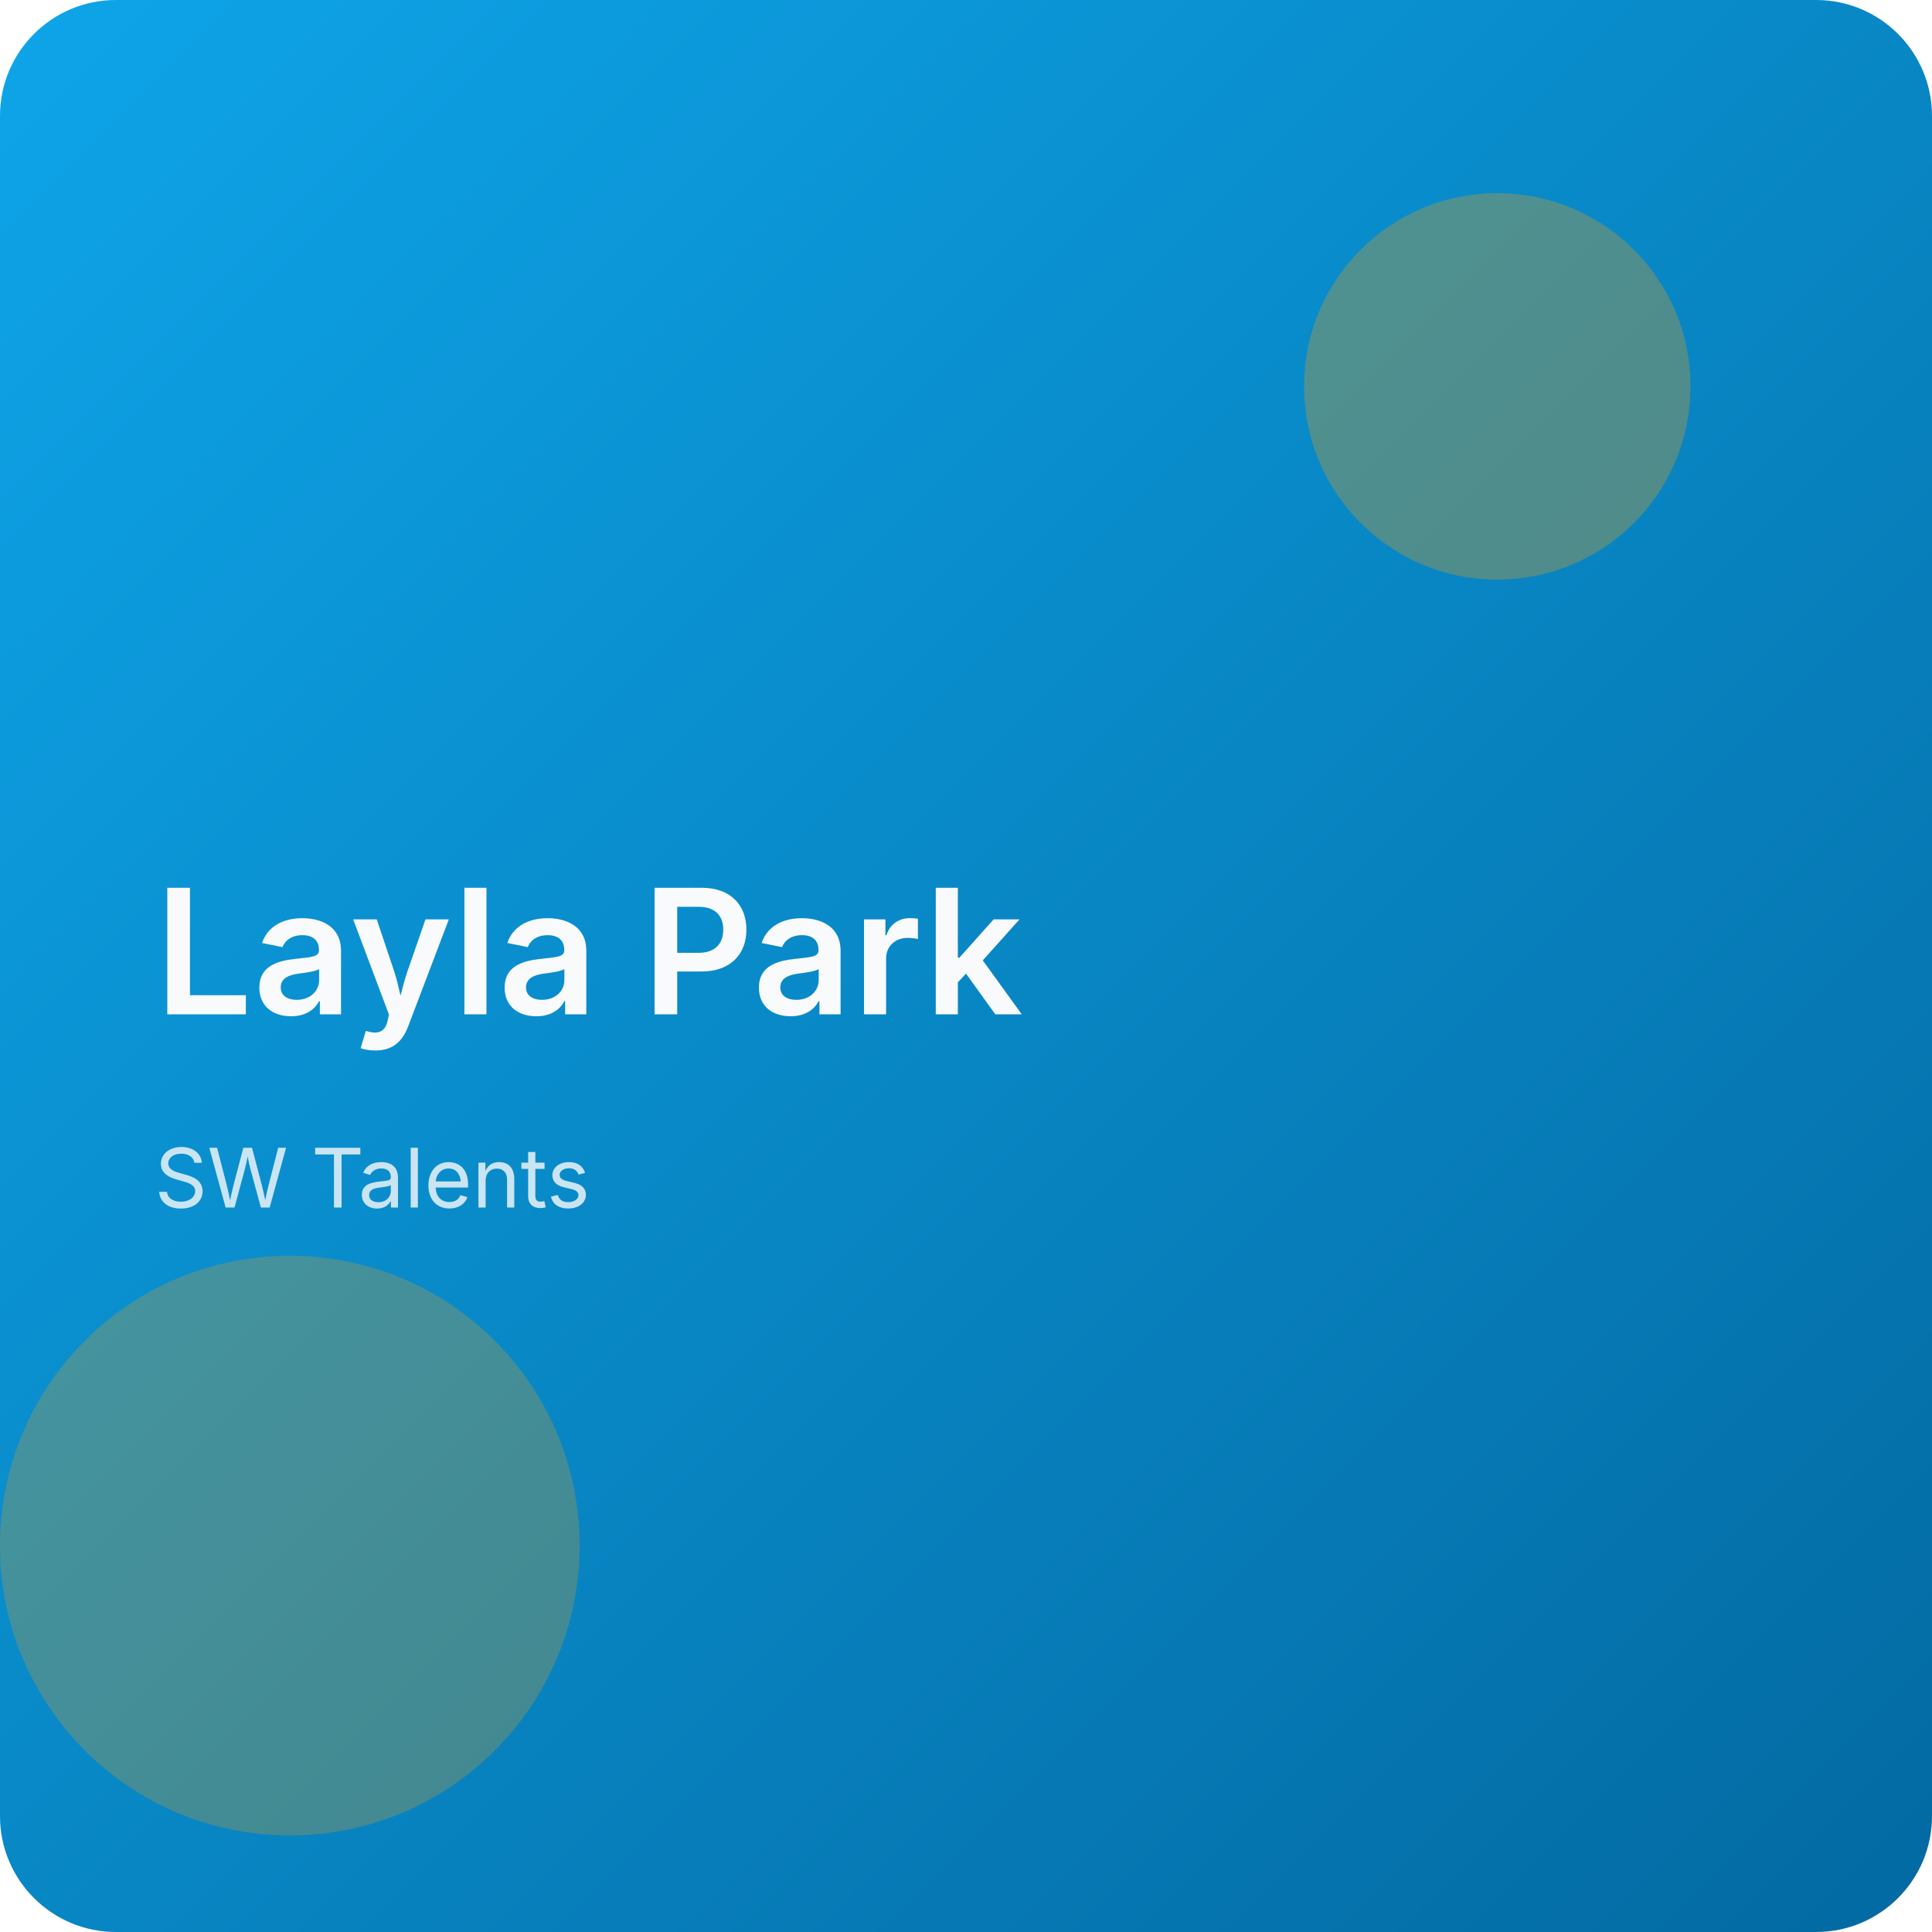
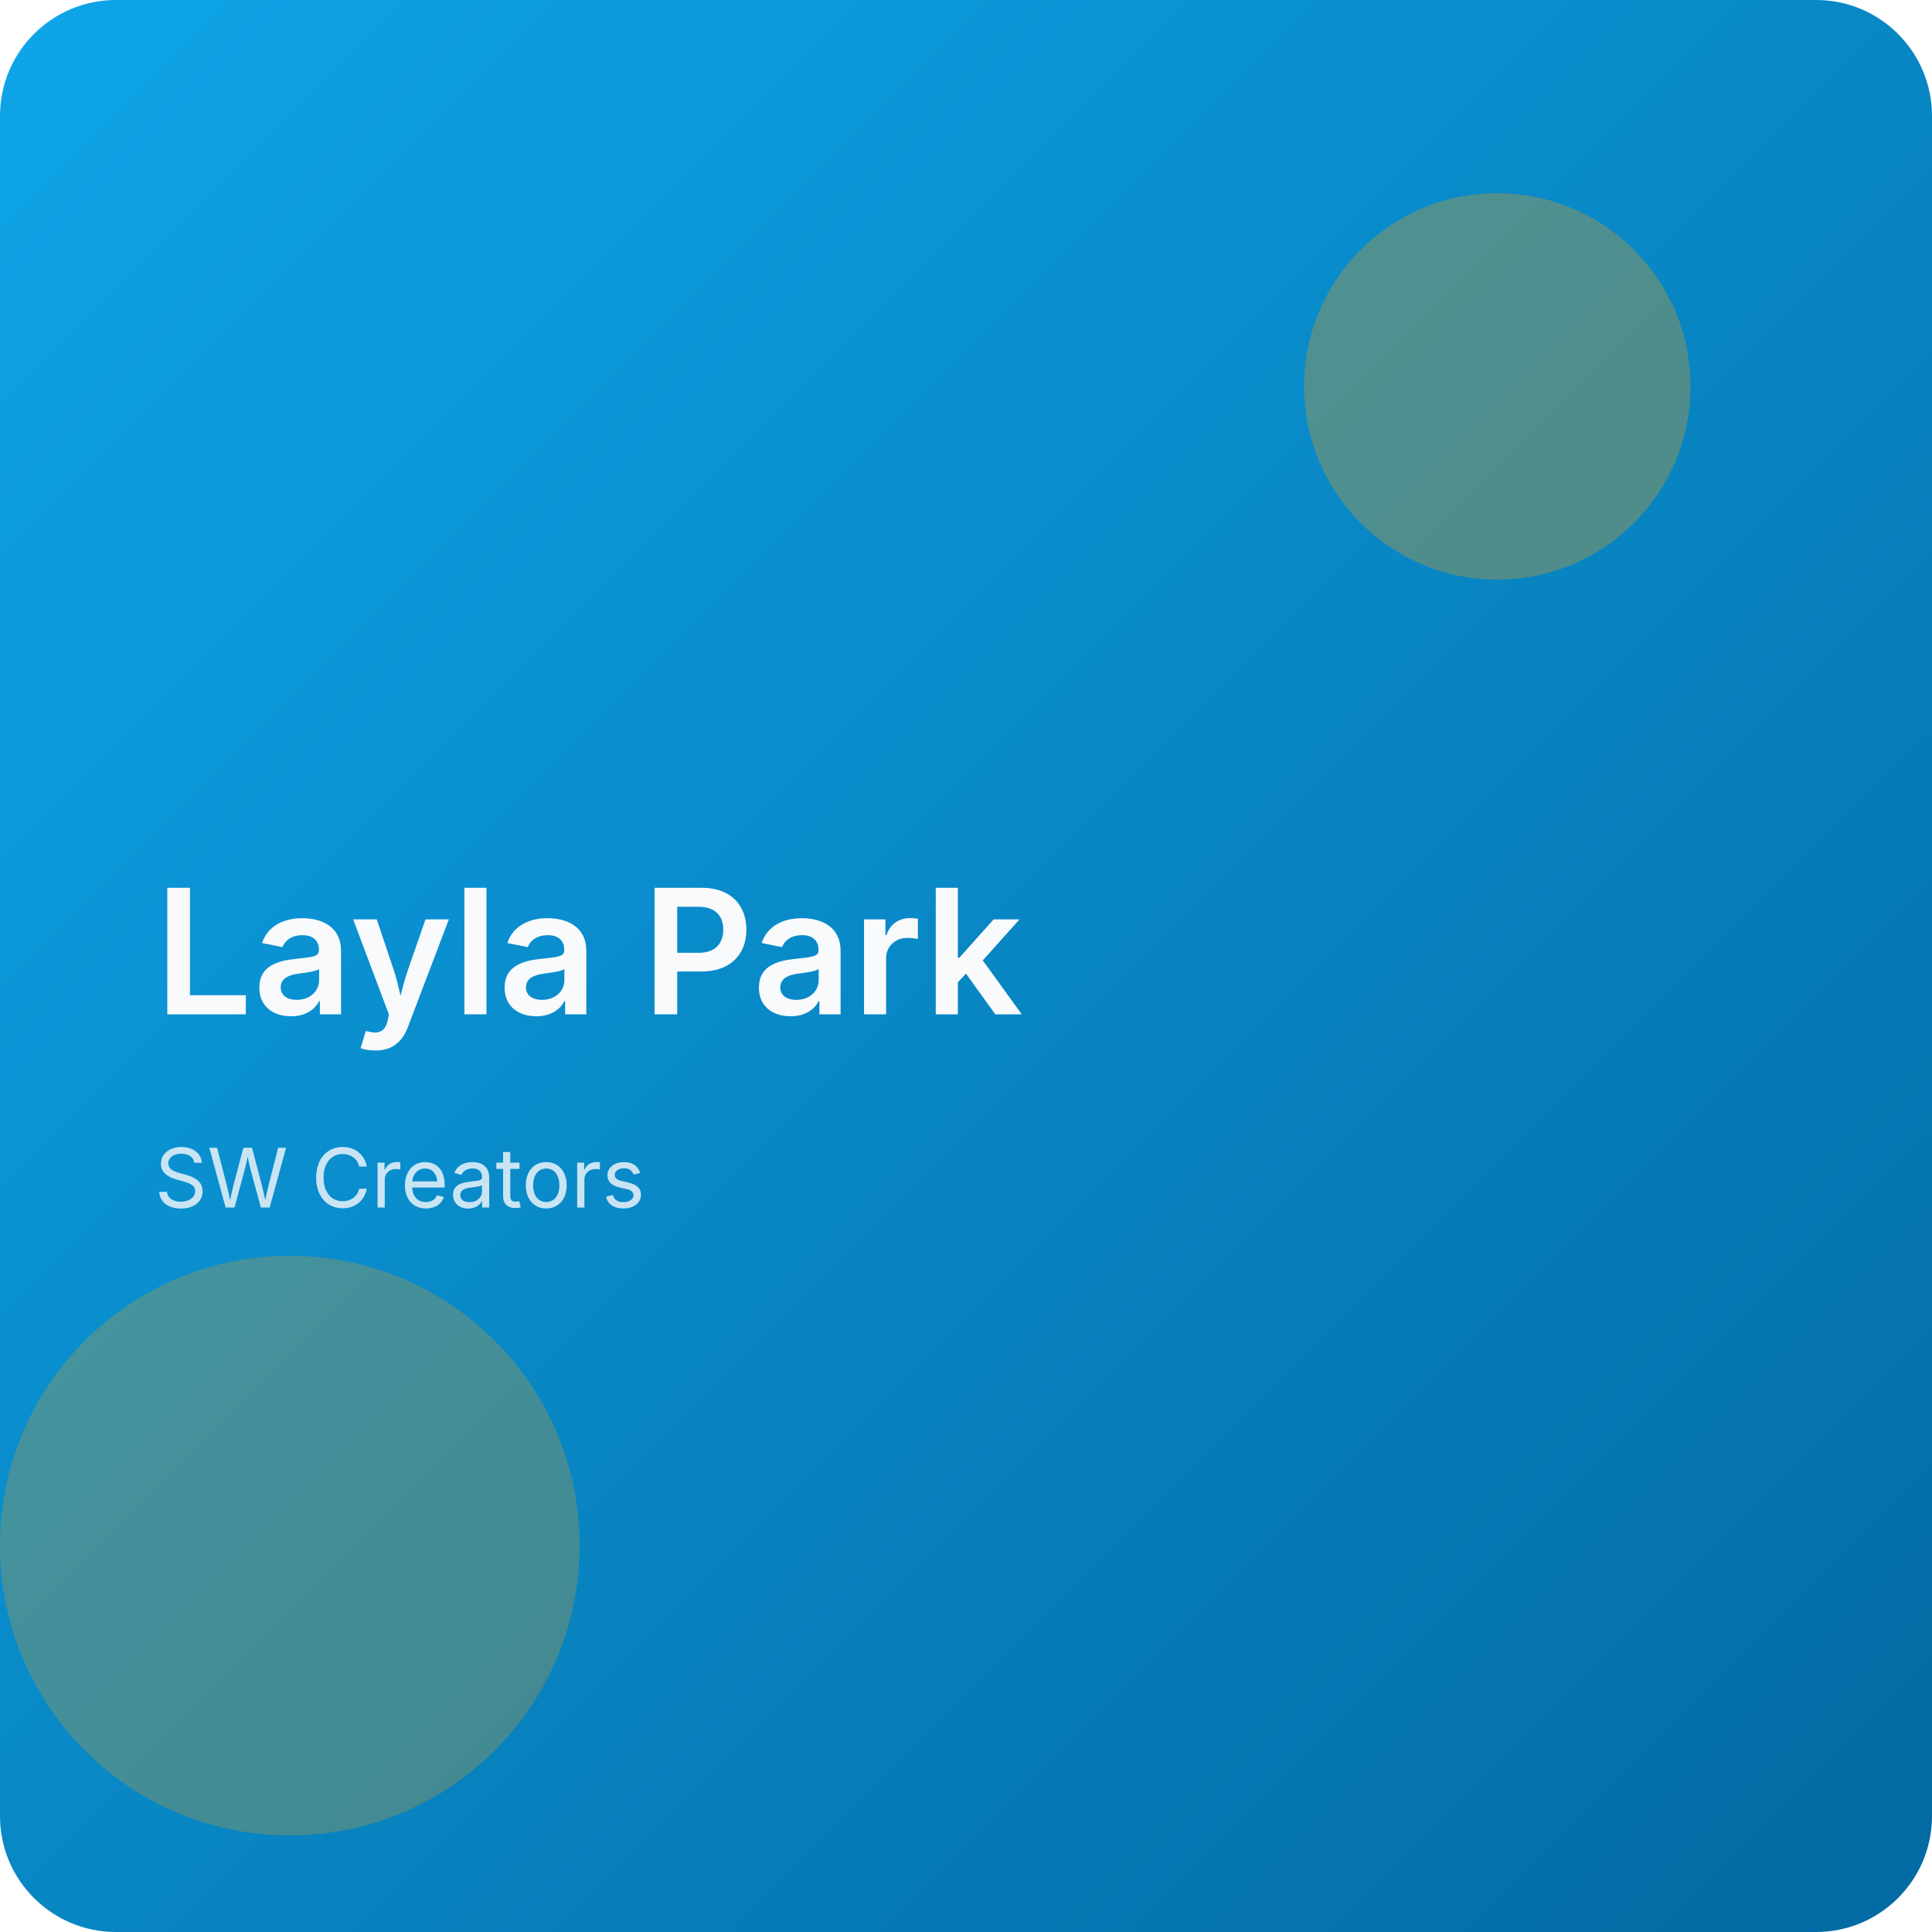
<svg xmlns="http://www.w3.org/2000/svg" width="800" height="800" viewBox="0 0 800 800" role="img" aria-labelledby="title">
  <defs>
    <linearGradient id="grad-layla" x1="0%" x2="100%" y1="0%" y2="100%">
      <stop offset="0%" stop-color="#0EA5E9" />
      <stop offset="100%" stop-color="#0369A1" />
    </linearGradient>
  </defs>
  <rect width="800" height="800" rx="48" fill="url(#grad-layla)" />
  <circle cx="620" cy="160" r="80" fill="#F59E0B" opacity="0.3" />
  <circle cx="120" cy="640" r="120" fill="#F59E0B" opacity="0.25" />
  <text x="64" y="420" font-family="'Inter', 'Helvetica', 'Arial', sans-serif" font-size="72" font-weight="600" fill="#F8FAFC">Layla Park</text>
-   <text x="64" y="500" font-family="'Inter', 'Helvetica', 'Arial', sans-serif" font-size="34" fill="rgba(248,250,252,0.8)">SW Talents</text>
+   <text x="64" y="500" font-family="'Inter', 'Helvetica', 'Arial', sans-serif" font-size="34" fill="rgba(248,250,252,0.8)">SW Creators</text>
</svg>
